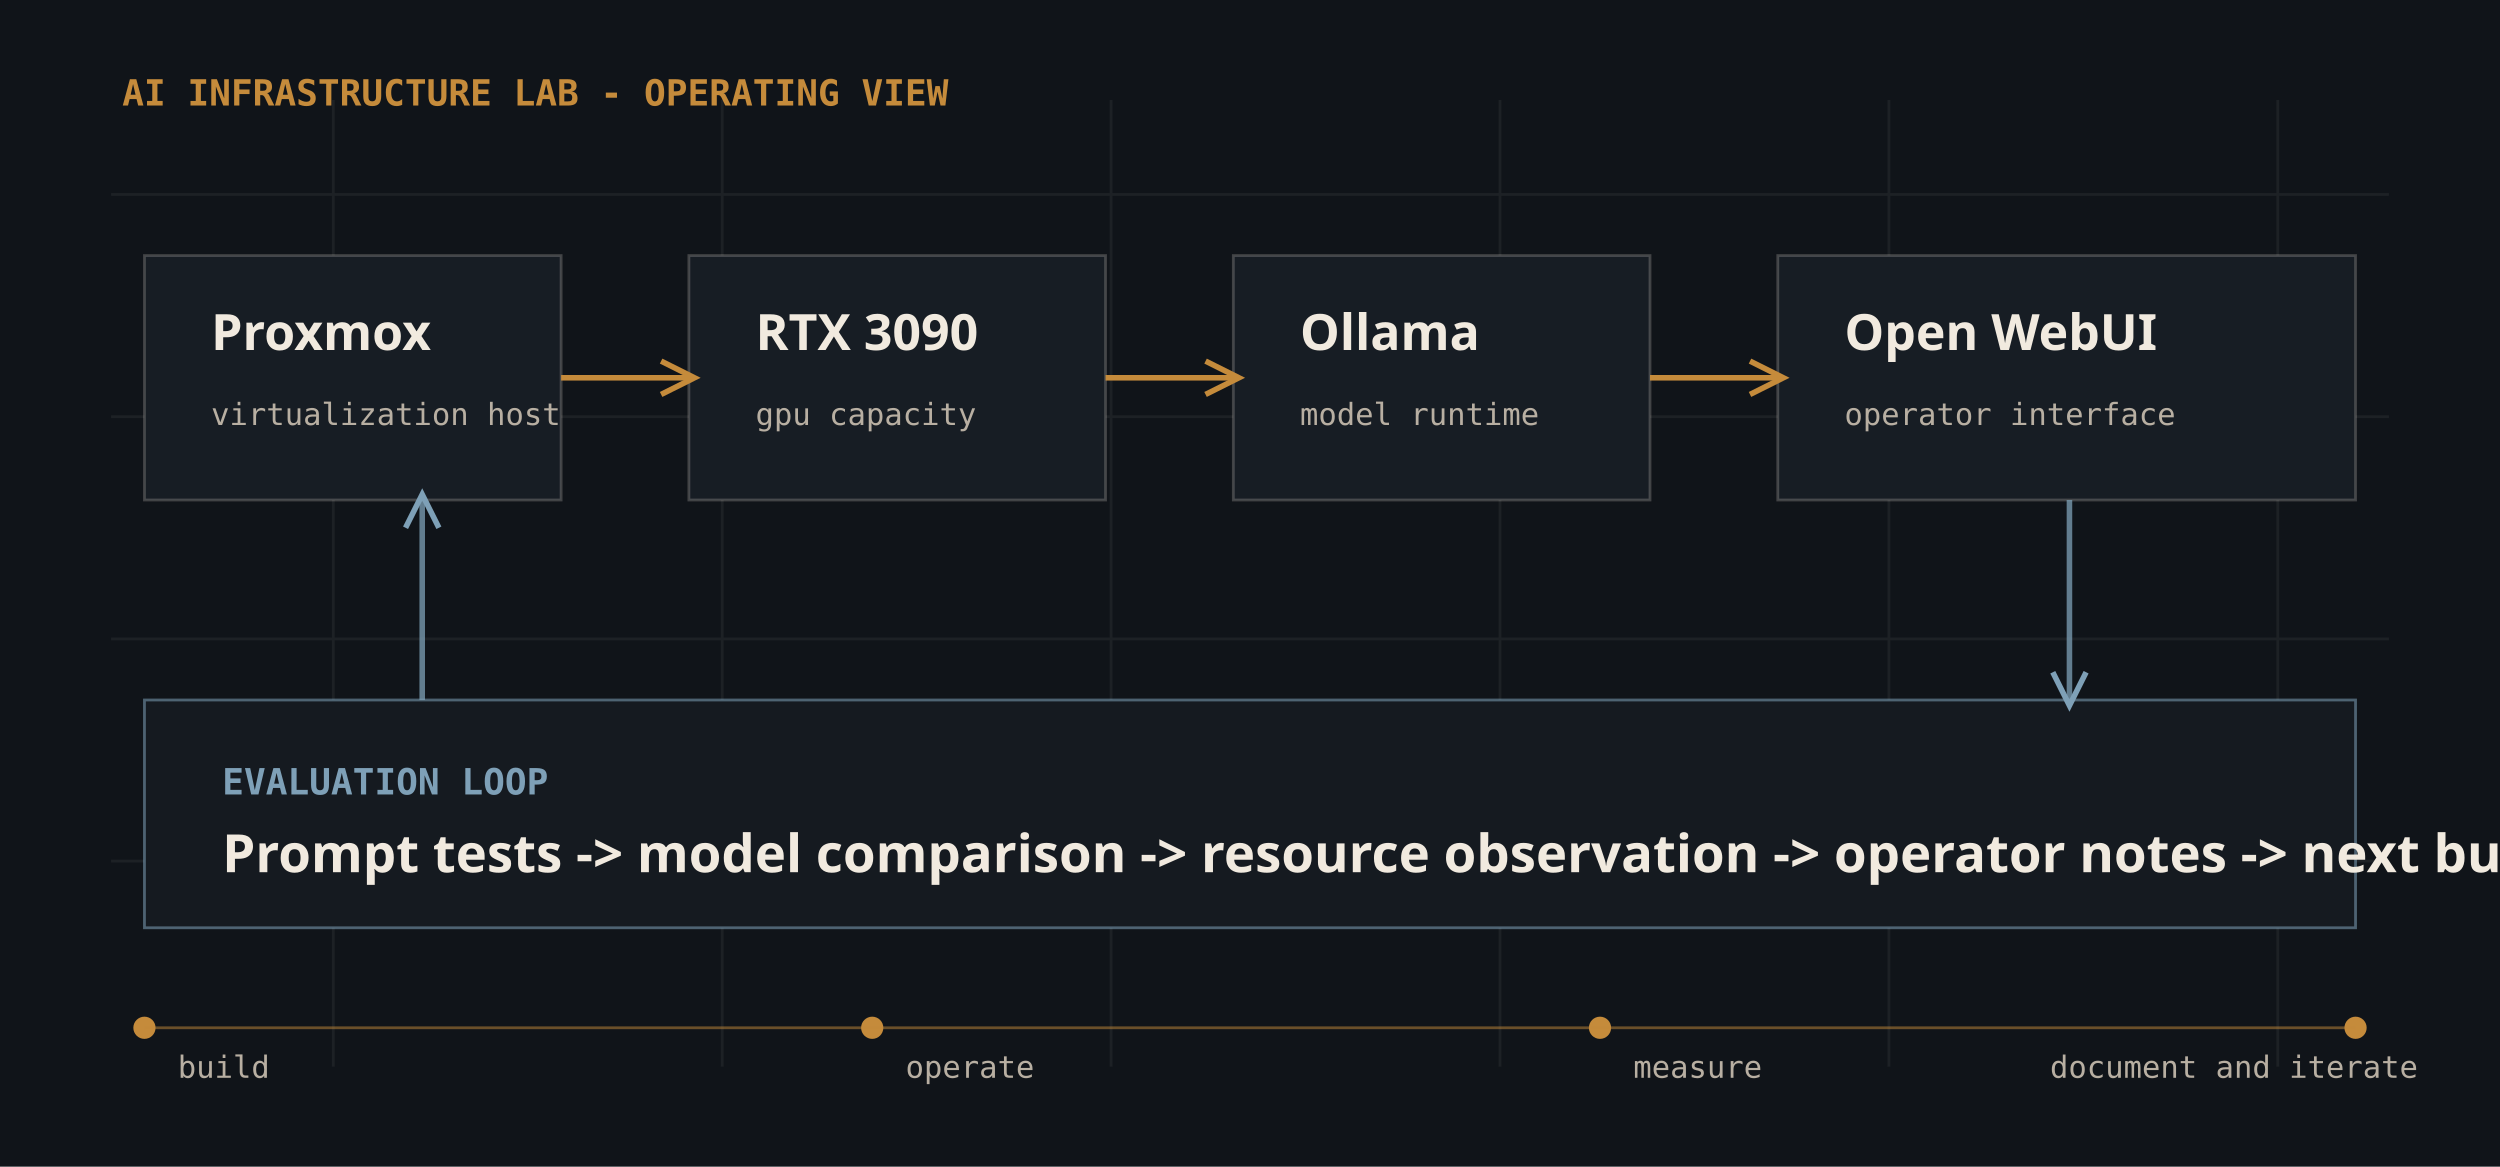
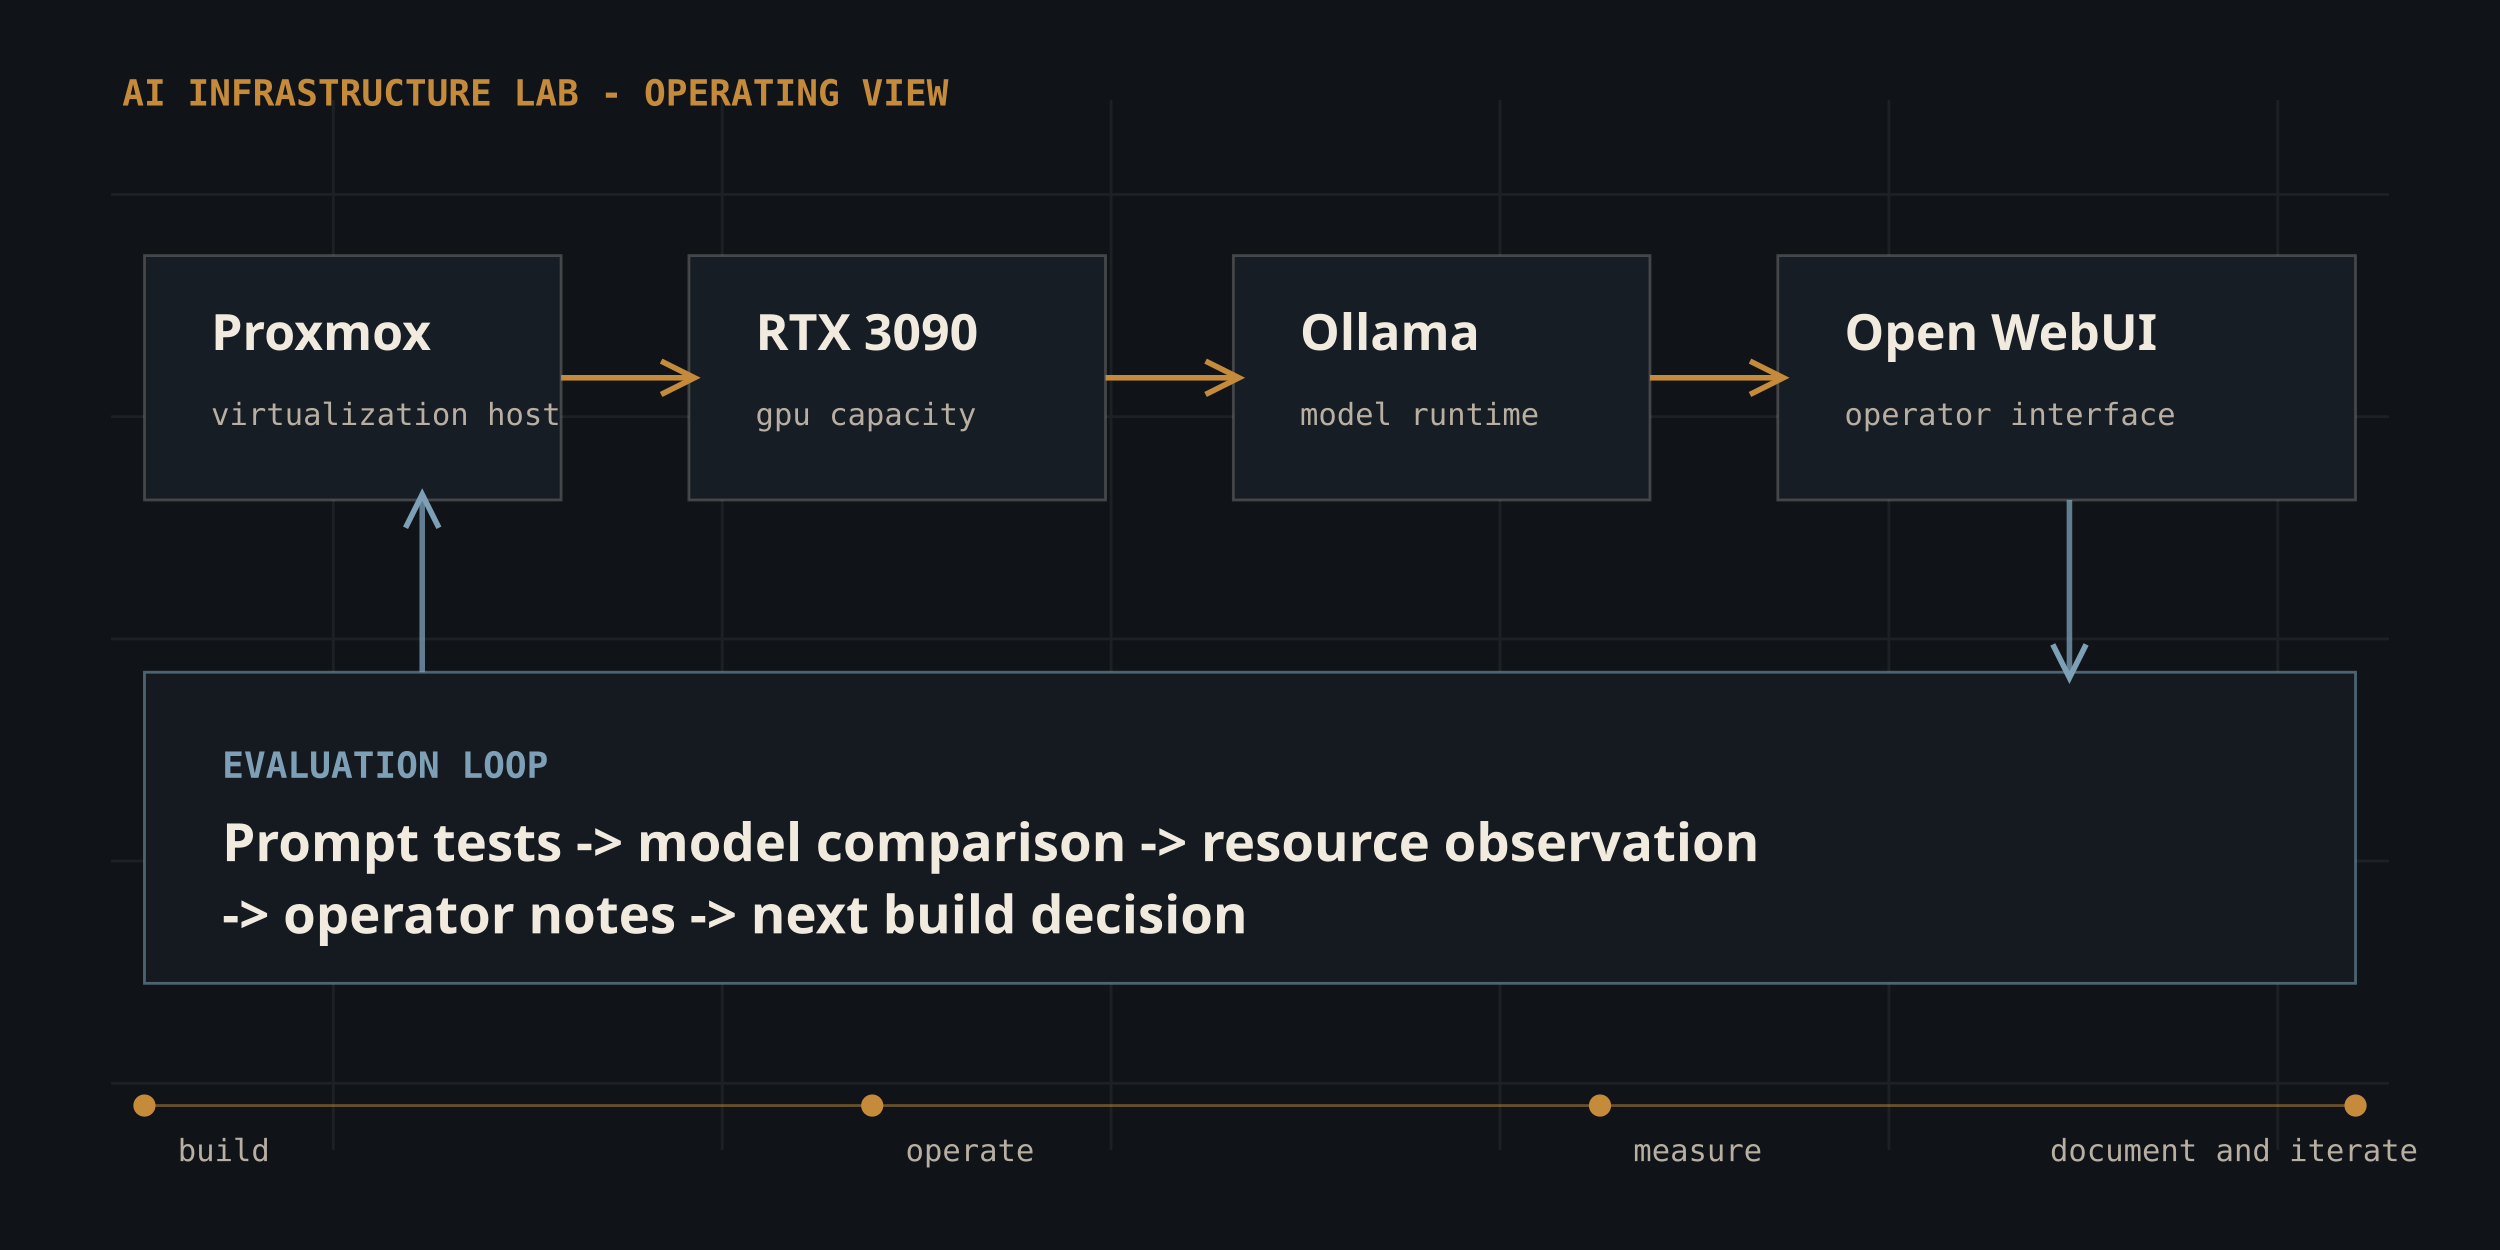
- <svg xmlns="http://www.w3.org/2000/svg" width="900" height="420" viewBox="0 0 900 420" fill="none" role="img" aria-labelledby="labTitle labDesc">
-   <rect width="900" height="420" fill="#101419" />
-   <path d="M40 70H860M40 150H860M40 230H860M40 310H860M120 36V384M260 36V384M400 36V384M540 36V384M680 36V384M820 36V384" stroke="#F1EADF" stroke-opacity=".06" />
+ <svg xmlns="http://www.w3.org/2000/svg" width="900" height="450" viewBox="0 0 900 450" fill="none" role="img" aria-labelledby="labTitle labDesc">
+   <rect width="900" height="450" fill="#101419" />
+   <path d="M40 70H860M40 150H860M40 230H860M40 310H860M40 390H860M120 36V414M260 36V414M400 36V414M540 36V414M680 36V414M820 36V414" stroke="#F1EADF" stroke-opacity=".06" />
  <text x="44" y="38" fill="#C58B3B" font-family="Consolas, monospace" font-size="13" font-weight="700">AI INFRASTRUCTURE LAB - OPERATING VIEW</text>
  <g fill="#171D24" stroke="#F1EADF" stroke-opacity=".22">
    <rect x="52" y="92" width="150" height="88" />
    <rect x="248" y="92" width="150" height="88" />
    <rect x="444" y="92" width="150" height="88" />
    <rect x="640" y="92" width="208" height="88" />
  </g>
  <g font-family="Segoe UI, sans-serif" font-weight="700" font-size="18" fill="#F1EADF">
    <text x="76" y="126">Proxmox</text>
    <text x="272" y="126">RTX 3090</text>
    <text x="468" y="126">Ollama</text>
    <text x="664" y="126">Open WebUI</text>
  </g>
  <g font-family="Consolas, monospace" font-size="11" fill="#B8AFA2">
    <text x="76" y="153">virtualization host</text>
    <text x="272" y="153">gpu capacity</text>
    <text x="468" y="153">model runtime</text>
    <text x="664" y="153">operator interface</text>
  </g>
  <path d="M202 136H248M398 136H444M594 136H640" stroke="#C58B3B" stroke-width="2" />
  <path d="M238 130L250 136L238 142M434 130L446 136L434 142M630 130L642 136L630 142" stroke="#C58B3B" stroke-width="2" />
-   <rect x="52" y="252" width="796" height="82" fill="#151A20" stroke="#7EA0B7" stroke-opacity=".55" />
-   <text x="80" y="286" fill="#7EA0B7" font-family="Consolas, monospace" font-size="13" font-weight="700">EVALUATION LOOP</text>
-   <text x="80" y="314" fill="#F1EADF" font-family="Segoe UI, sans-serif" font-size="19" font-weight="700">Prompt tests -&gt; model comparison -&gt; resource observation -&gt; operator notes -&gt; next build decision</text>
-   <path d="M745 180V252M152 252V180" stroke="#7EA0B7" stroke-width="2" stroke-opacity=".75" />
-   <path d="M739 242L745 254L751 242M146 190L152 178L158 190" stroke="#7EA0B7" stroke-width="2" />
+   <rect x="52" y="242" width="796" height="112" fill="#151A20" stroke="#7EA0B7" stroke-opacity=".55" />
+   <text x="80" y="280" fill="#7EA0B7" font-family="Consolas, monospace" font-size="13" font-weight="700">EVALUATION LOOP</text>
+   <text x="80" y="310" fill="#F1EADF" font-family="Segoe UI, sans-serif" font-size="19" font-weight="700">Prompt tests -&gt; model comparison -&gt; resource observation</text>
+   <text x="80" y="336" fill="#F1EADF" font-family="Segoe UI, sans-serif" font-size="19" font-weight="700">-&gt; operator notes -&gt; next build decision</text>
+   <path d="M745 180V242M152 242V180" stroke="#7EA0B7" stroke-width="2" stroke-opacity=".75" />
+   <path d="M739 232L745 244L751 232M146 190L152 178L158 190" stroke="#7EA0B7" stroke-width="2" />
  <g fill="#C58B3B">
-     <circle cx="52" cy="370" r="4" />
-     <circle cx="314" cy="370" r="4" />
-     <circle cx="576" cy="370" r="4" />
-     <circle cx="848" cy="370" r="4" />
+     <circle cx="52" cy="398" r="4" />
+     <circle cx="314" cy="398" r="4" />
+     <circle cx="576" cy="398" r="4" />
+     <circle cx="848" cy="398" r="4" />
  </g>
-   <path d="M52 370H848" stroke="#C58B3B" stroke-opacity=".5" />
+   <path d="M52 398H848" stroke="#C58B3B" stroke-opacity=".5" />
  <g font-family="Consolas, monospace" font-size="11" fill="#B8AFA2">
-     <text x="64" y="388">build</text>
-     <text x="326" y="388">operate</text>
-     <text x="588" y="388">measure</text>
-     <text x="738" y="388">document and iterate</text>
+     <text x="64" y="418">build</text>
+     <text x="326" y="418">operate</text>
+     <text x="588" y="418">measure</text>
+     <text x="738" y="418">document and iterate</text>
  </g>
</svg>
